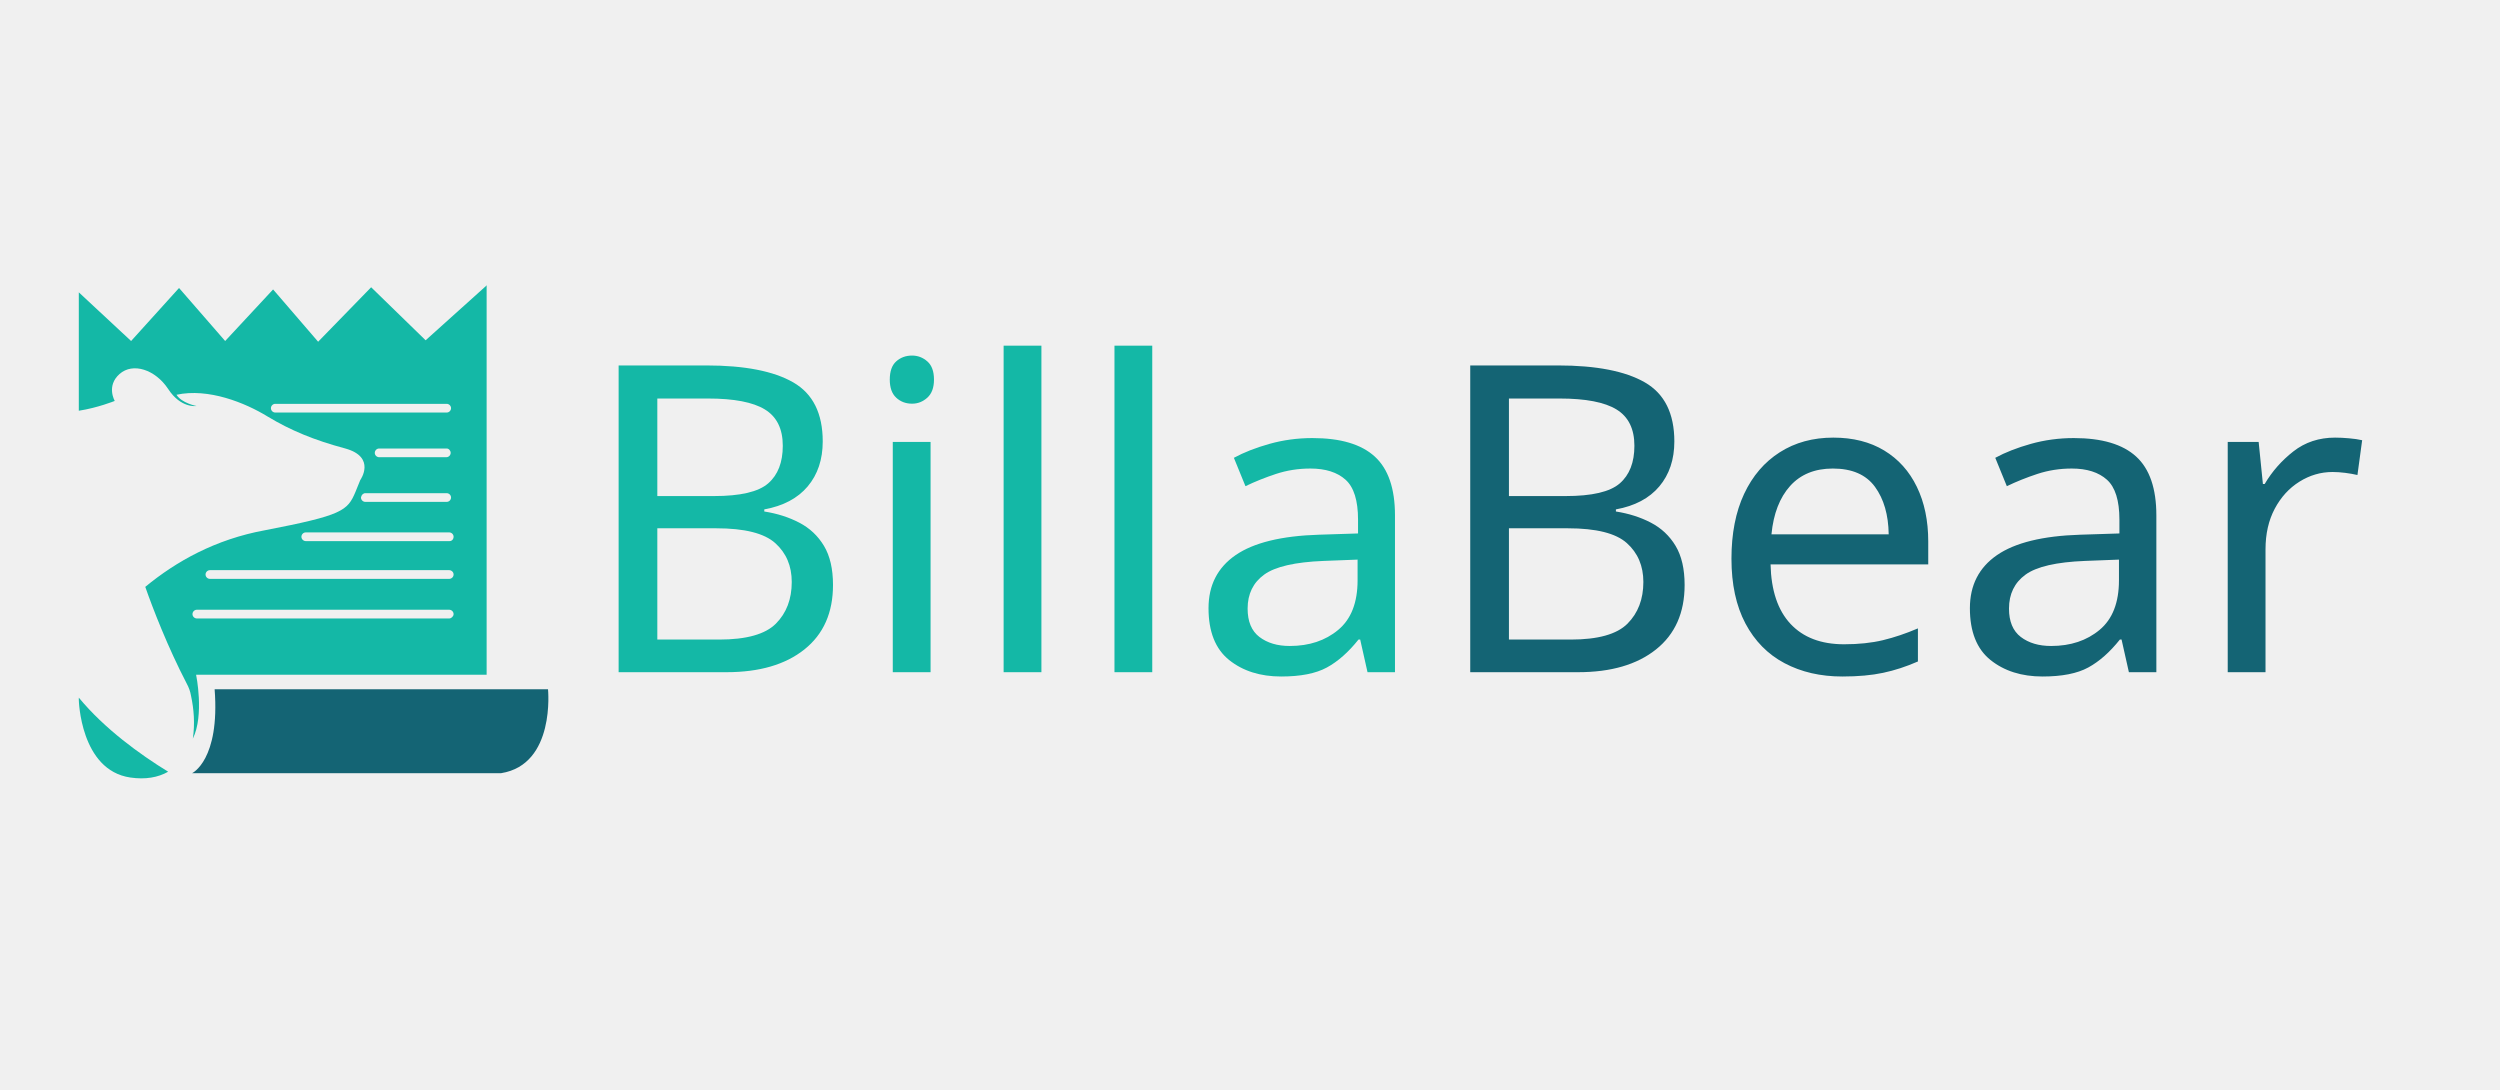
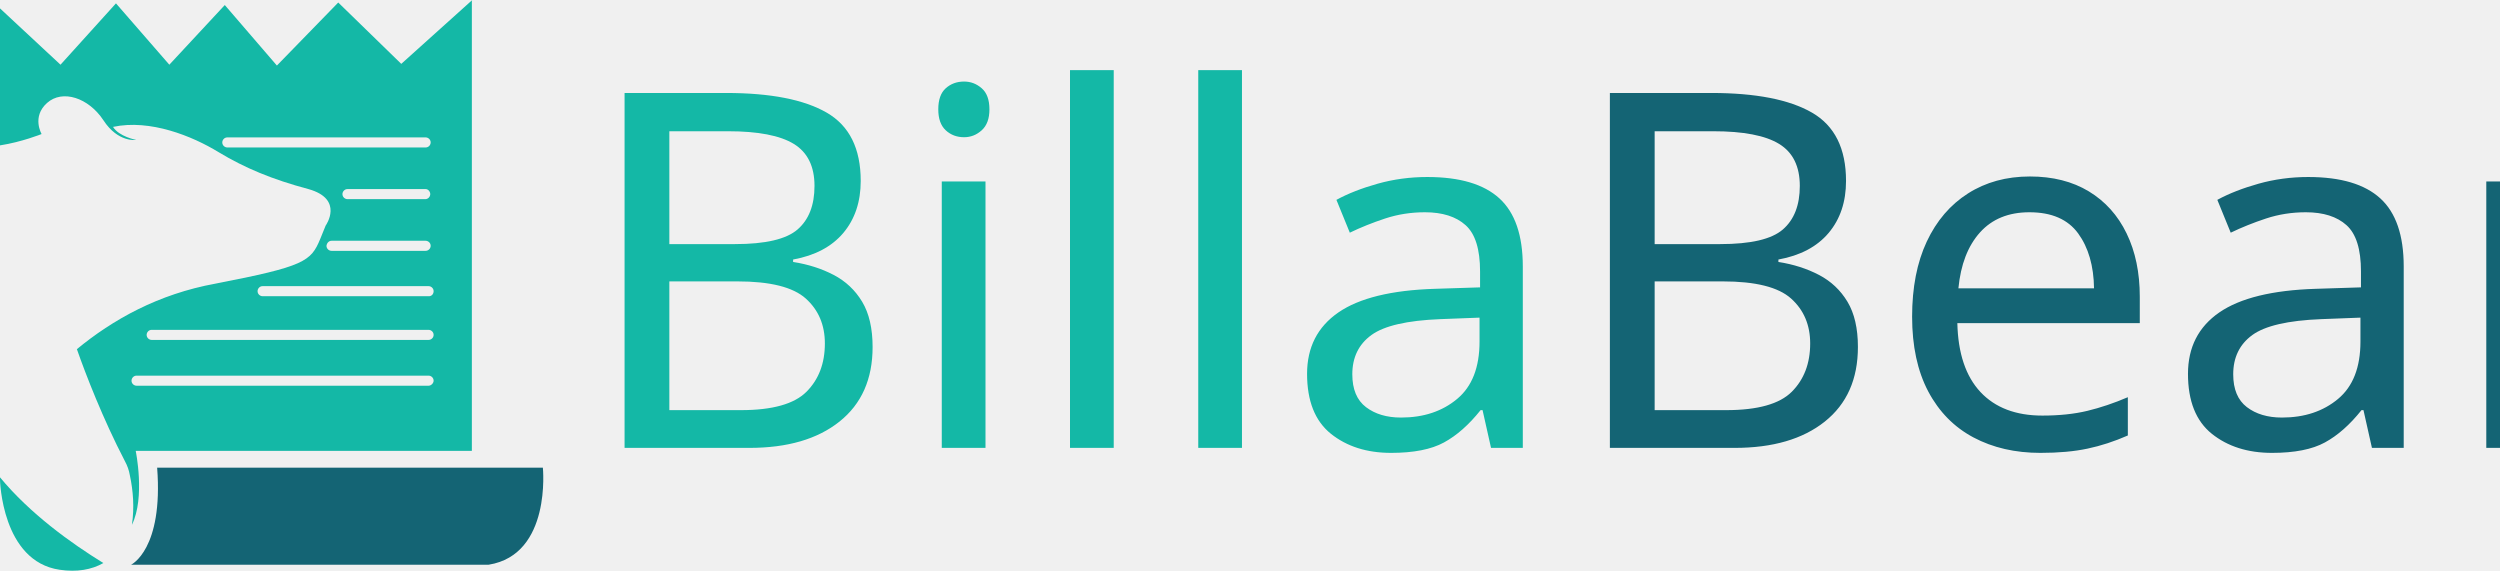
- <svg xmlns="http://www.w3.org/2000/svg" version="1.1" id="Layer_1" x="0px" y="0px" viewBox="0 0 688.4 300" style="enable-background:new 0 0 688.4 300;" xml:space="preserve">
+ <svg xmlns="http://www.w3.org/2000/svg" version="1.1" id="Layer_1" x="0px" y="0px" style="enable-background:new 0 0 688.4 300;" xml:space="preserve" viewBox="21.7 78.5 594.99 135.83">
  <style type="text/css">
	.st0{fill:#146474;}
	.st1{fill:#FFFFFF;}
	.st2{fill:#14B8A6;}
	.st3{font-family:'NexaBold';}
	.st4{font-size:118.303px;}
</style>
  <g>
    <g>
      <g>
        <path class="st0" d="M59.1,189.8h91.8c0,0,2.1,20.7-12.9,23.1c-85.1,0-85.1,0-85.1,0S60.6,209.3,59.1,189.8z" />
        <path class="st2" d="M21.7,192.1v0.6c0,0,0.4,19.4,14.2,21.4c4.1,0.6,7.6,0,10.4-1.6C38.5,207.7,28.8,200.7,21.7,192.1z" />
      </g>
      <path class="st2" d="M134.1,78.5l-16.9,15.2l-15-14.6l-14.6,15L75.2,79.7L62,93.9L49.3,79.3L36.1,93.9L21.7,80.5v32.6    c5.2-0.8,9.9-2.7,9.9-2.7s-2.4-4.1,1.3-7.4c3.7-3.3,9.9-1.2,13.4,4.1c3.5,5.4,7.8,4.7,7.8,4.7s-4.1-0.8-5.5-3.1    c8.8-1.9,18.9,2.2,25.1,6c6.3,3.8,12.8,6.5,21.4,8.8c8.6,2.4,4.1,8.7,4.1,8.7s0,0-1.3,3.2c-2.2,5.3-3.7,6.5-24.9,10.6    c-13.7,2.5-24.5,8.6-33,15.6c2.1,6,6.2,16.6,11.4,26.6c0.6,1.1,1,2.2,1.2,3.4c0.8,3.7,1.1,7.7,0.5,11.8c3.2-6.5,0.9-17.6,0.9-17.6    h80V78.5z M75.8,113.6c-0.6,0-1.2-0.5-1.2-1.2c0-0.6,0.5-1.2,1.2-1.2H123c0.6,0,1.2,0.5,1.2,1.2c0,0.6-0.5,1.2-1.2,1.2H75.8z     M124.1,124.7c0,0.6-0.5,1.2-1.2,1.2h-18.5c-0.6,0-1.2-0.5-1.2-1.2c0-0.6,0.5-1.2,1.2-1.2H123    C123.6,123.5,124.1,124.1,124.1,124.7z M100.6,135.8H123c0.6,0,1.2,0.5,1.2,1.2c0,0.6-0.5,1.2-1.2,1.2h-22.4    c-0.6,0-1.2-0.5-1.2-1.2C99.5,136.3,100,135.8,100.6,135.8z M123.7,170.3H54.2c-0.6,0-1.2-0.5-1.2-1.2c0-0.6,0.5-1.2,1.2-1.2h69.5    c0.6,0,1.2,0.5,1.2,1.2C124.9,169.7,124.3,170.3,123.7,170.3z M123.7,159.4H57.8c-0.6,0-1.2-0.5-1.2-1.2c0-0.6,0.5-1.2,1.2-1.2    h65.9c0.6,0,1.2,0.5,1.2,1.2C124.9,158.9,124.3,159.4,123.7,159.4z M123.8,149H84.2c-0.6,0-1.2-0.5-1.2-1.2c0-0.6,0.5-1.2,1.2-1.2    h39.5c0.6,0,1.2,0.5,1.2,1.2C124.9,148.5,124.4,149,123.8,149z" />
    </g>
    <text transform="matrix(1 0 0 1 158.8757 185.0955)">
      <tspan x="0" y="0" class="st2 st3 st4">Billa</tspan>
      <tspan x="234.5" y="0" class="st0 st3 st4">Bear</tspan>
    </text>
  </g>
</svg>
